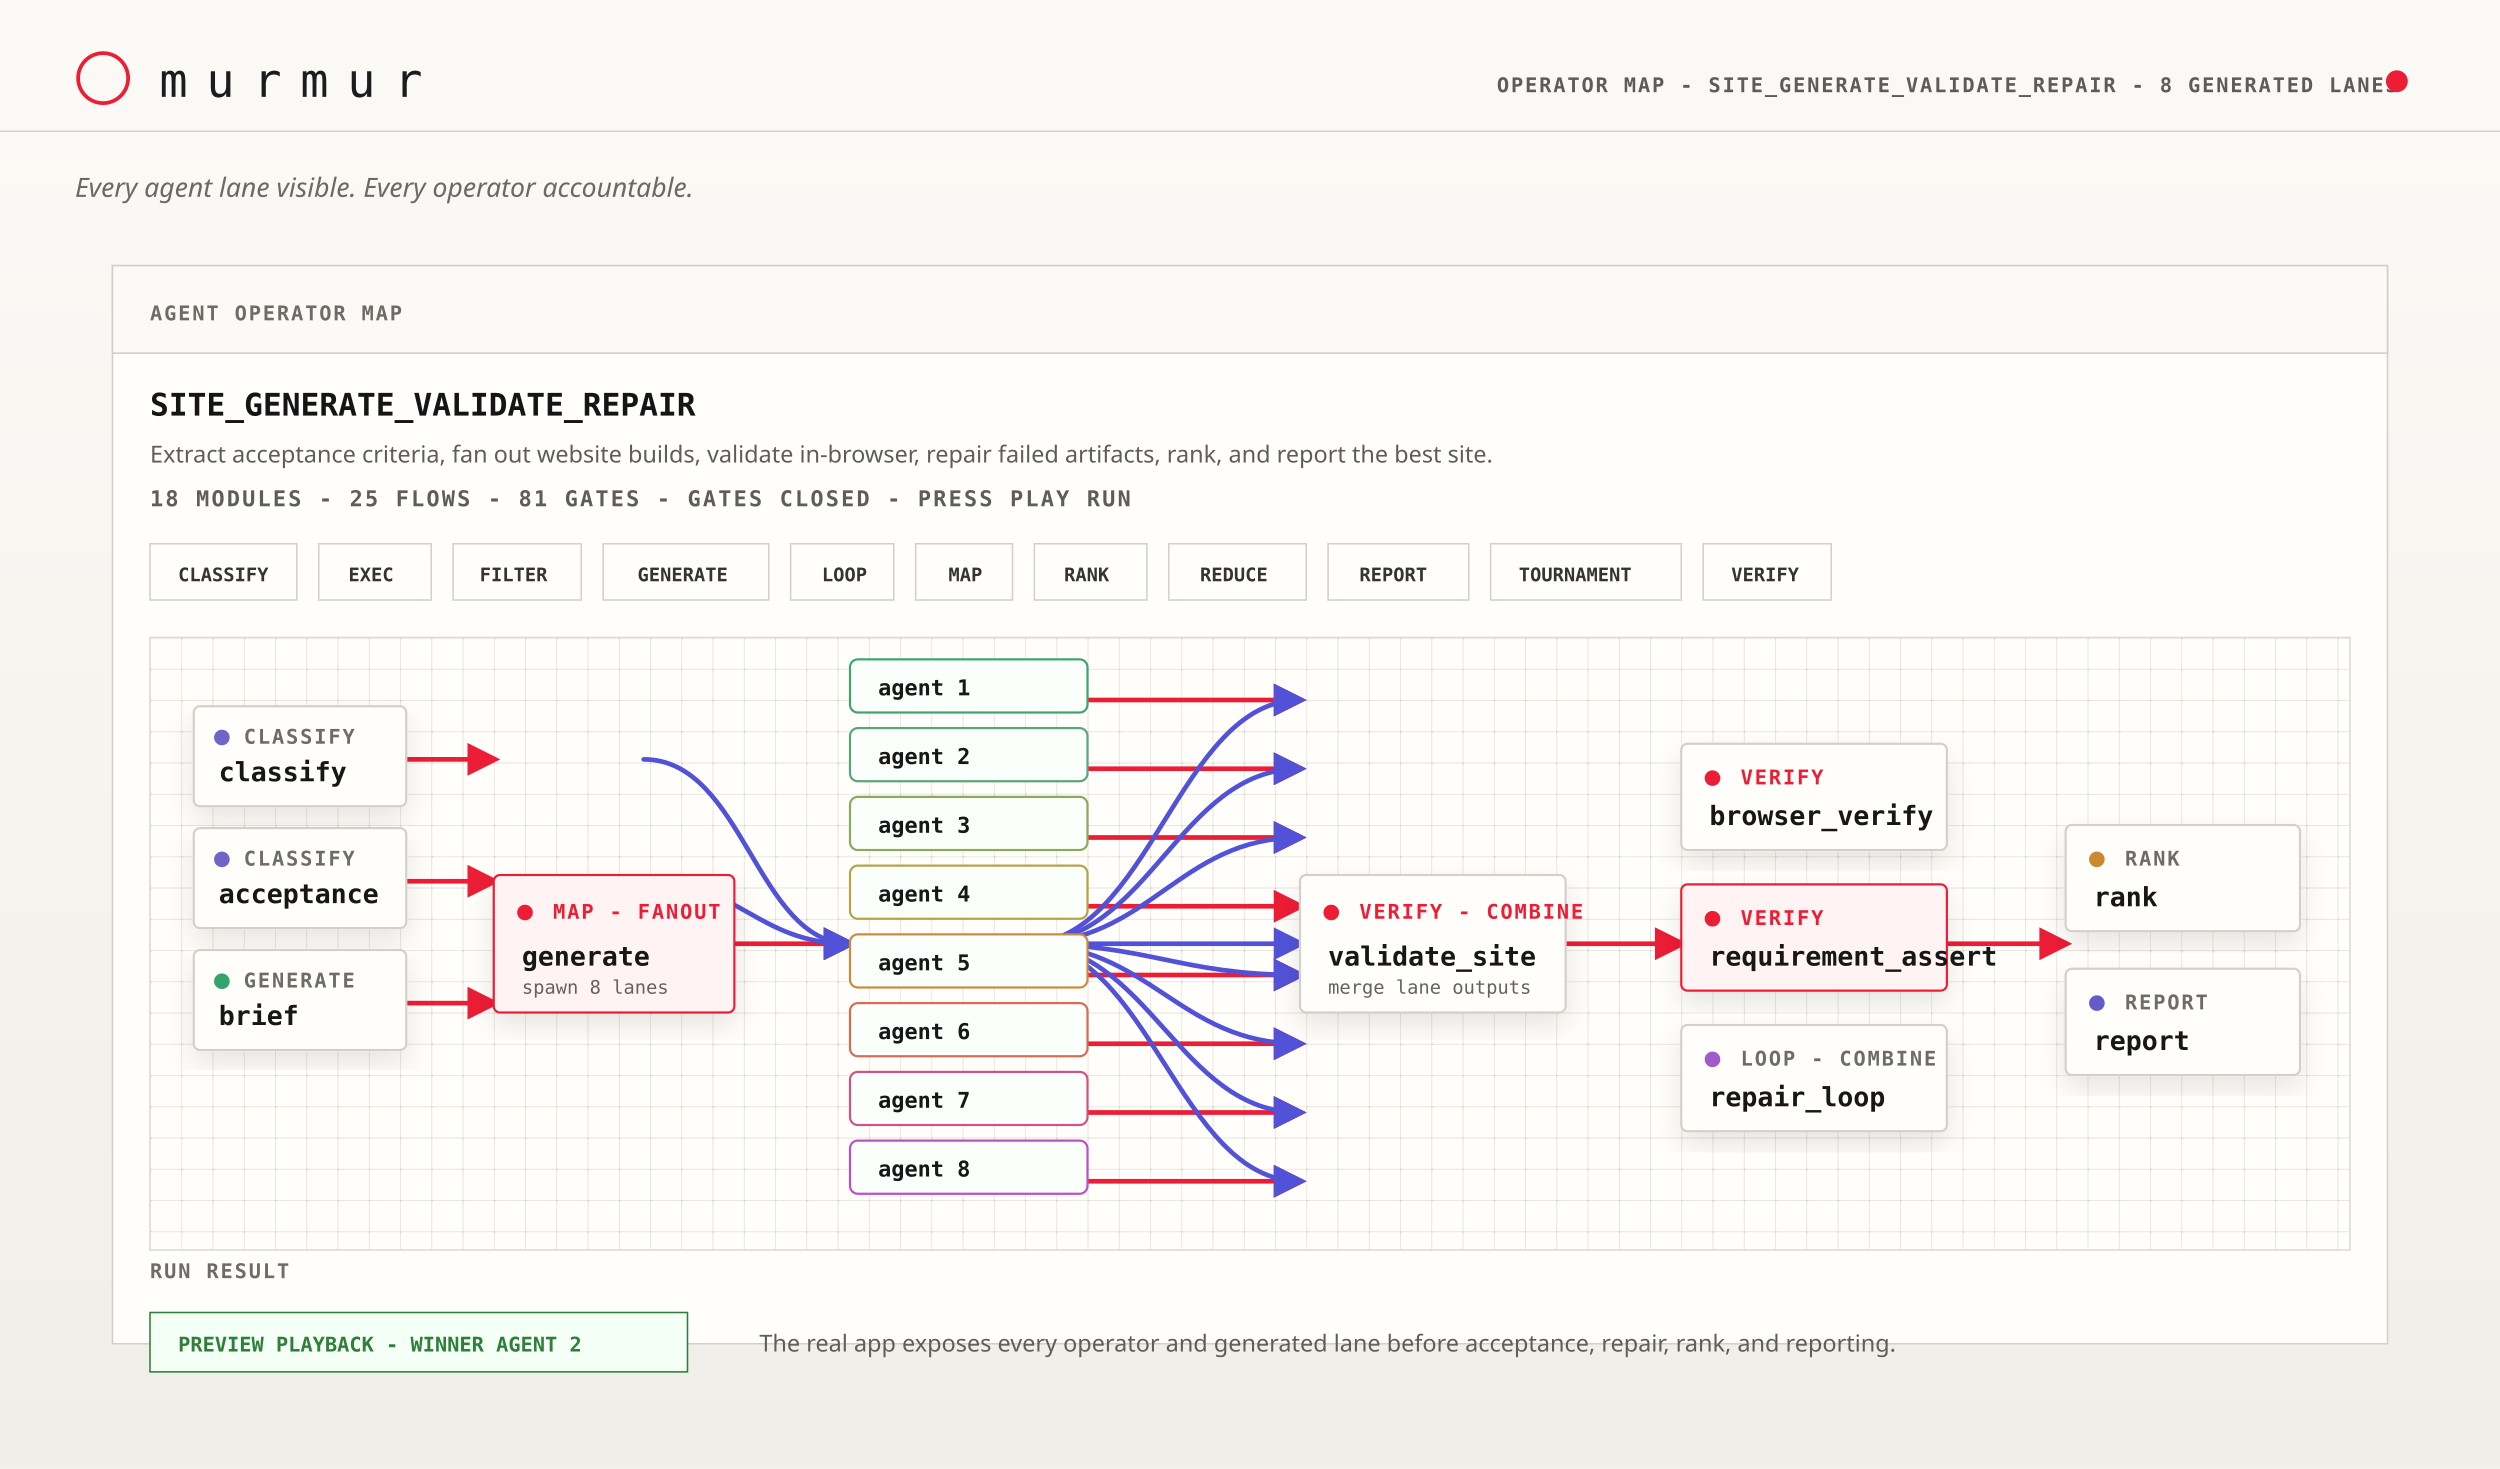
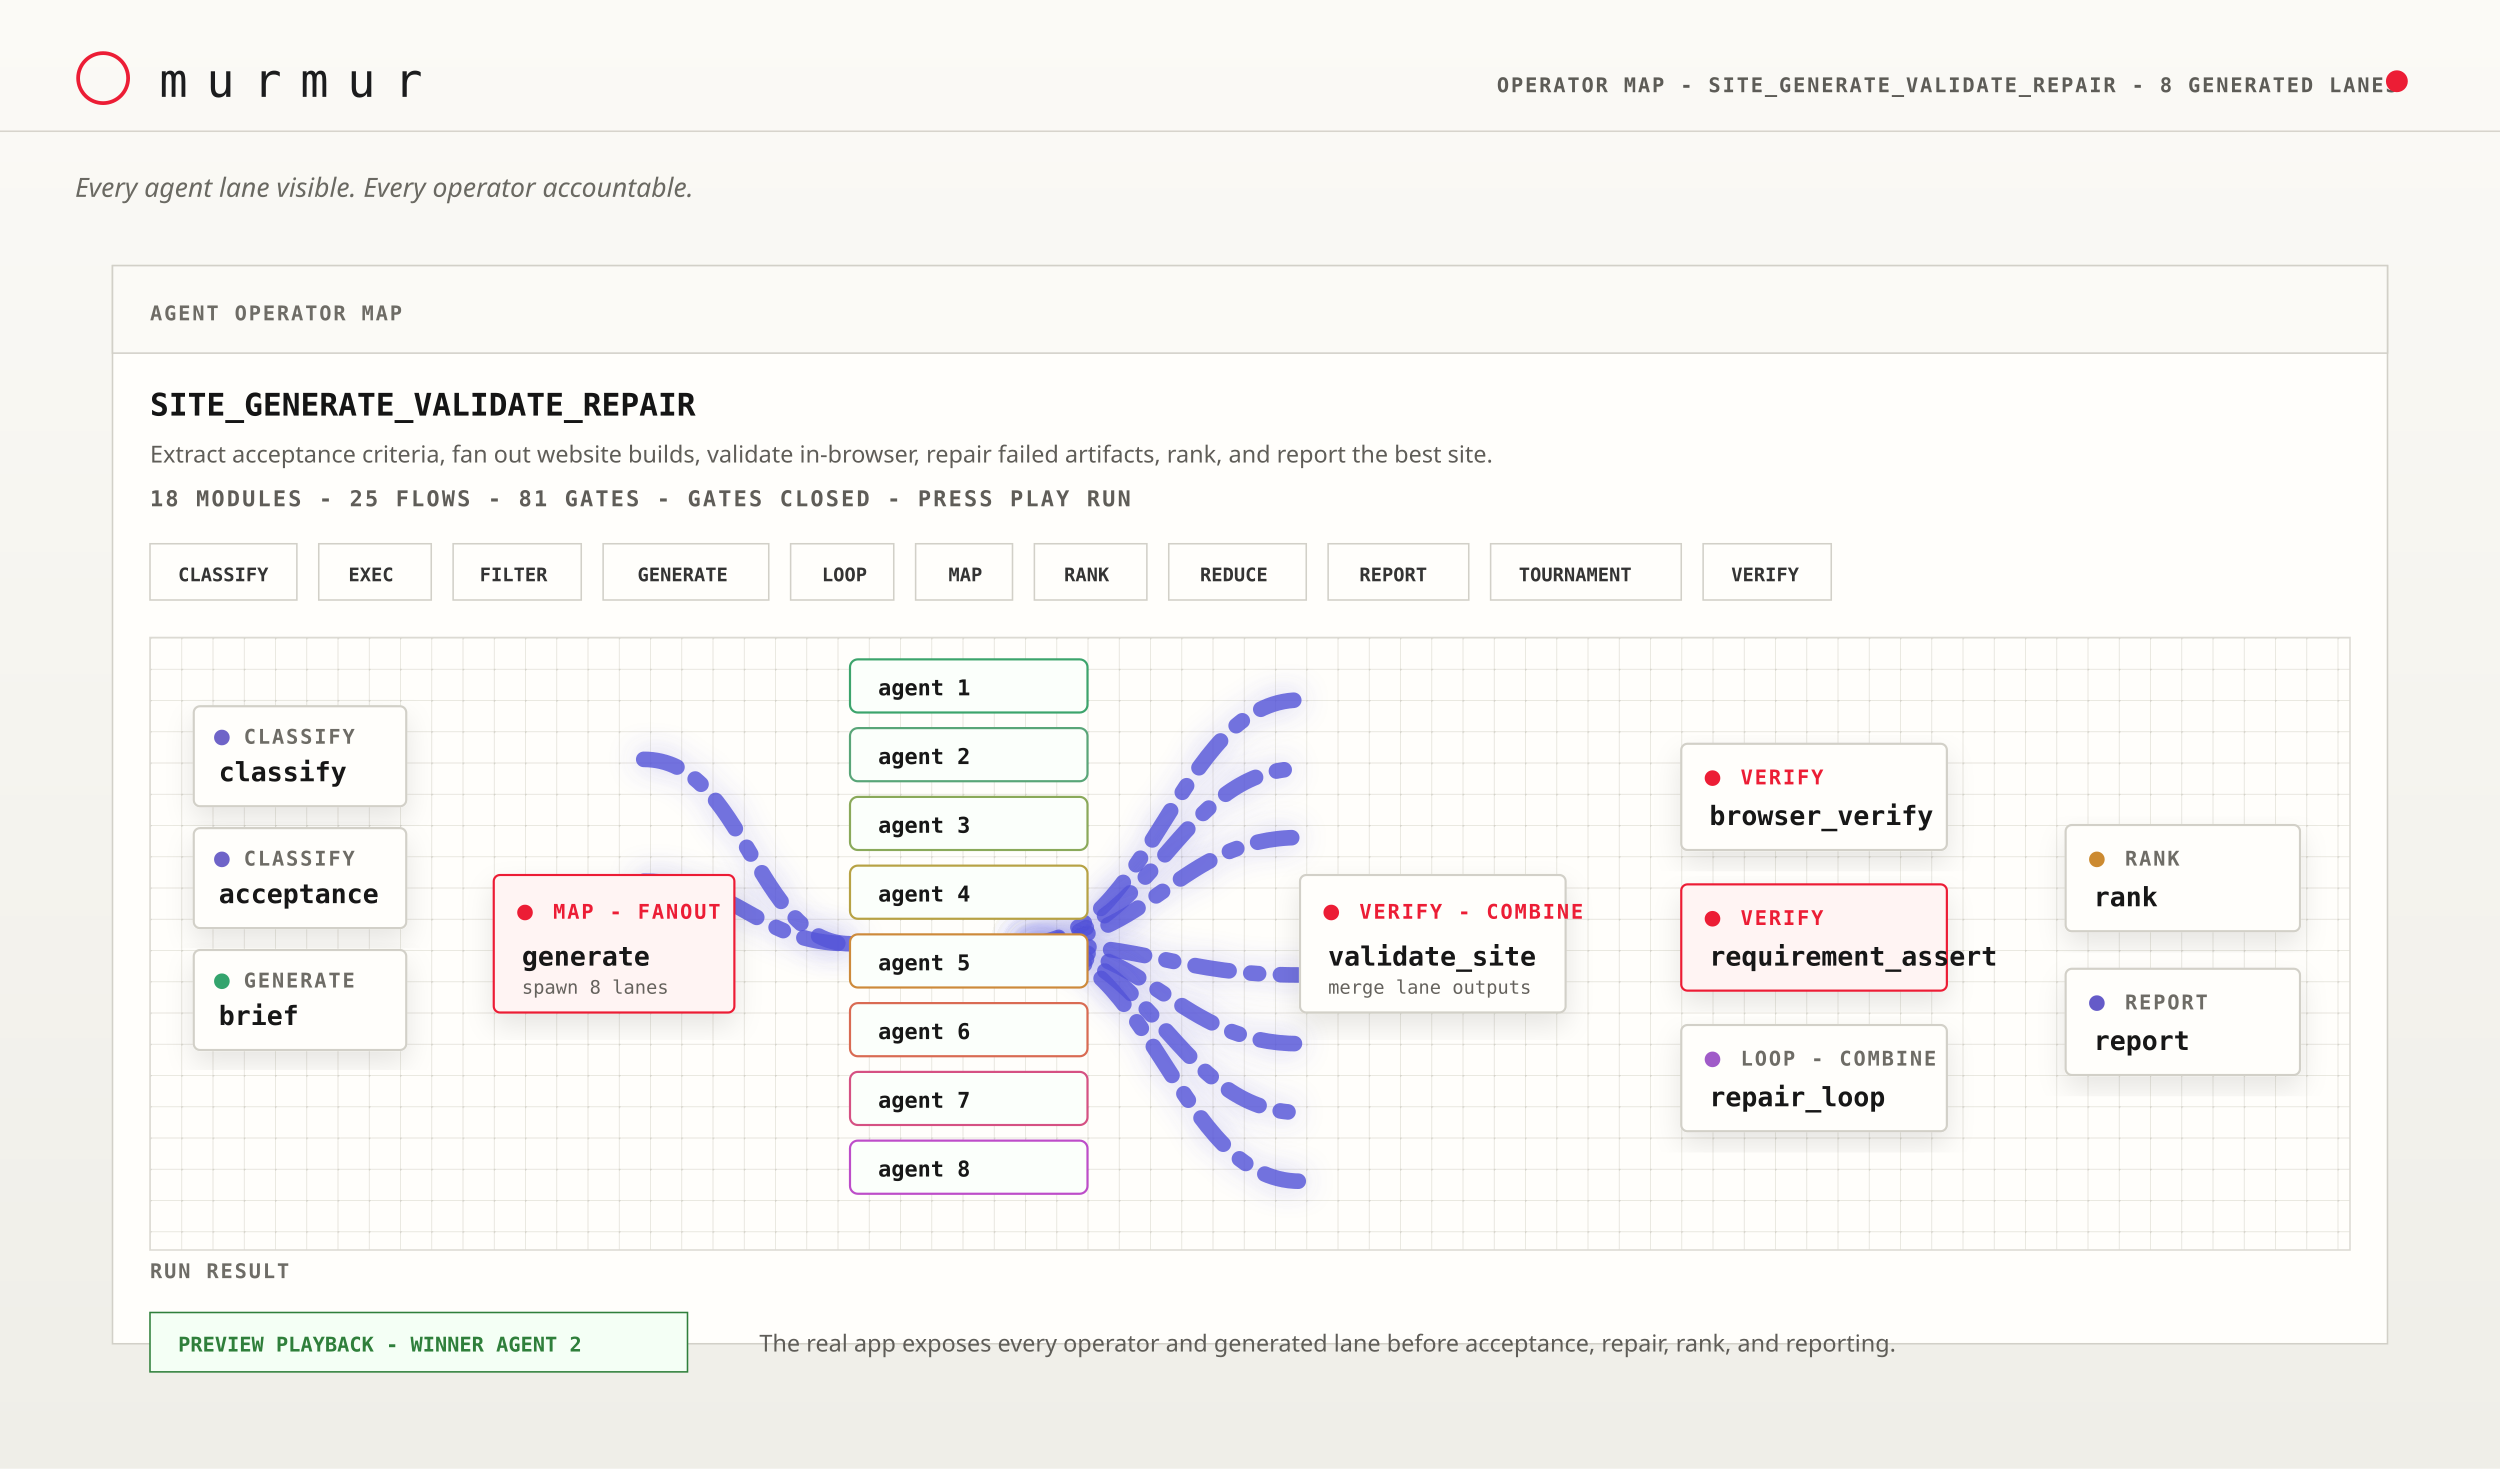
<svg xmlns="http://www.w3.org/2000/svg" viewBox="0 0 1600 940" role="img" aria-labelledby="title desc">
  <defs>
    <linearGradient id="paper" x1="0" x2="0" y1="0" y2="1">
      <stop offset="0" stop-color="#fbfaf6" />
      <stop offset="1" stop-color="#efeee8" />
    </linearGradient>
    <pattern id="grid" width="20" height="20" patternUnits="userSpaceOnUse">
      <path d="M20 0H0V20" fill="none" stroke="#dedbd2" stroke-width="1" />
      <circle cx="0" cy="0" r="1.2" fill="#c9c6bc" />
    </pattern>
    <filter id="shadow" x="-20%" y="-20%" width="140%" height="140%">
      <feDropShadow dx="0" dy="8" stdDeviation="9" flood-color="#171717" flood-opacity=".10" />
    </filter>
-     <marker id="arrow-red" viewBox="0 0 10 10" refX="8" refY="5" markerWidth="7" markerHeight="7" orient="auto">
-       <path d="M0 0L10 5L0 10Z" fill="#ec1d35" />
-     </marker>
-     <marker id="arrow-blue" viewBox="0 0 10 10" refX="8" refY="5" markerWidth="7" markerHeight="7" orient="auto">
-       <path d="M0 0L10 5L0 10Z" fill="#5252d8" />
-     </marker>
    <style>
      .mono { font-family: ui-monospace, SFMono-Regular, Menlo, Consolas, monospace; }
      .sans { font-family: "Segoe UI", ui-sans-serif, system-ui, sans-serif; }
      .tiny { font-size: 13px; letter-spacing: 1.2px; text-transform: uppercase; }
      .label { font-size: 17px; font-weight: 700; fill: #171717; }
      .meta { font-size: 12px; fill: #65625d; }
      .node { fill: #fffefb; stroke: #d2d0c8; stroke-width: 1.4; filter: url(#shadow); }
      .node-red { fill: #fff4f3; stroke: #ec1d35; }
      .agent { fill: #fbfffb; stroke-width: 1.4; }
-       .line { fill: none; stroke-width: 3; stroke-linecap: round; stroke-linejoin: round; }
+       .line path { fill: none; stroke-width: 10; stroke-linecap: round; stroke-linejoin: round; stroke-dasharray: 22 14 5 14; animation: pipe-flow 4.5s linear infinite; opacity: .82; }
+       .line path:nth-child(2n) { animation-delay: -1.2s; }
+       .line-red path { stroke: #ec1d35; filter: drop-shadow(0 0 8px rgba(236, 29, 53, .35)); }
+       .line-blue path { stroke: #5252d8; animation-duration: 3.8s; filter: drop-shadow(0 0 9px rgba(82, 82, 216, .35)); }
+       @keyframes pipe-flow { to { stroke-dashoffset: -55; } }
+       @media (prefers-reduced-motion: reduce) { .line path { animation: none; } }
    </style>
  </defs>
  <rect width="1600" height="940" fill="url(#paper)" />
  <g transform="translate(48 32)">
    <circle cx="18" cy="18" r="16" fill="none" stroke="#ec1d35" stroke-width="2.4" />
    <text x="54" y="30" class="mono" font-size="30" letter-spacing="12" fill="#1b1c1d">murmur</text>
    <text x="910" y="27" class="mono tiny" font-weight="700" fill="#5d5c57">OPERATOR MAP - SITE_GENERATE_VALIDATE_REPAIR - 8 GENERATED LANES</text>
    <circle cx="1486" cy="20" r="7" fill="#ec1d35" />
  </g>
  <line x1="0" y1="84" x2="1600" y2="84" stroke="#d7d4cc" />
  <text x="48" y="126" class="sans" font-size="17" font-style="italic" fill="#6a6962">Every agent lane visible. Every operator accountable.</text>
  <g transform="translate(72 170)">
    <rect width="1456" height="690" fill="#fffefb" stroke="#d2d0c8" />
    <rect y="0" width="1456" height="56" fill="#fbfaf6" stroke="#d2d0c8" />
    <text x="24" y="35" class="mono tiny" font-weight="700" fill="#6e6c66">AGENT OPERATOR MAP</text>
    <text x="24" y="96" class="mono" font-size="20" font-weight="700" fill="#151515">SITE_GENERATE_VALIDATE_REPAIR</text>
    <text x="24" y="126" class="sans" font-size="15" fill="#5f5d58">Extract acceptance criteria, fan out website builds, validate in-browser, repair failed artifacts, rank, and report the best site.</text>
    <text x="24" y="154" class="mono" font-size="14" font-weight="700" letter-spacing="1.4" fill="#5f5d58">18 MODULES - 25 FLOWS - 81 GATES - GATES CLOSED - PRESS PLAY RUN</text>
    <g transform="translate(24 178)" class="mono">
      <rect width="94" height="36" fill="#fffefb" stroke="#d2d0c8" />
      <text x="18" y="24" font-size="12" font-weight="700" fill="#343434">CLASSIFY</text>
      <rect x="108" width="72" height="36" fill="#fffefb" stroke="#d2d0c8" />
      <text x="127" y="24" font-size="12" font-weight="700" fill="#343434">EXEC</text>
      <rect x="194" width="82" height="36" fill="#fffefb" stroke="#d2d0c8" />
      <text x="211" y="24" font-size="12" font-weight="700" fill="#343434">FILTER</text>
      <rect x="290" width="106" height="36" fill="#fffefb" stroke="#d2d0c8" />
      <text x="312" y="24" font-size="12" font-weight="700" fill="#343434">GENERATE</text>
      <rect x="410" width="66" height="36" fill="#fffefb" stroke="#d2d0c8" />
      <text x="430" y="24" font-size="12" font-weight="700" fill="#343434">LOOP</text>
      <rect x="490" width="62" height="36" fill="#fffefb" stroke="#d2d0c8" />
      <text x="511" y="24" font-size="12" font-weight="700" fill="#343434">MAP</text>
      <rect x="566" width="72" height="36" fill="#fffefb" stroke="#d2d0c8" />
      <text x="585" y="24" font-size="12" font-weight="700" fill="#343434">RANK</text>
      <rect x="652" width="88" height="36" fill="#fffefb" stroke="#d2d0c8" />
      <text x="672" y="24" font-size="12" font-weight="700" fill="#343434">REDUCE</text>
      <rect x="754" width="90" height="36" fill="#fffefb" stroke="#d2d0c8" />
      <text x="774" y="24" font-size="12" font-weight="700" fill="#343434">REPORT</text>
      <rect x="858" width="122" height="36" fill="#fffefb" stroke="#d2d0c8" />
      <text x="876" y="24" font-size="12" font-weight="700" fill="#343434">TOURNAMENT</text>
      <rect x="994" width="82" height="36" fill="#fffefb" stroke="#d2d0c8" />
      <text x="1012" y="24" font-size="12" font-weight="700" fill="#343434">VERIFY</text>
    </g>
    <g transform="translate(24 238)">
      <rect width="1408" height="392" fill="url(#grid)" opacity=".78" stroke="#d2d0c8" />
-       <g class="line" stroke="#ec1d35" marker-end="url(#arrow-red)">
+       <g class="line line-red">
        <path d="M132 78H220" />
        <path d="M132 156H220" />
        <path d="M132 234H220" />
        <path d="M356 196H448" />
        <path d="M600 40H736" />
        <path d="M600 84H736" />
        <path d="M600 128H736" />
        <path d="M600 172H736" />
        <path d="M600 216H736" />
        <path d="M600 260H736" />
        <path d="M600 304H736" />
        <path d="M600 348H736" />
        <path d="M874 196H980" />
        <path d="M1118 196H1226" />
      </g>
-       <g class="line" stroke="#5252d8" marker-end="url(#arrow-blue)">
+       <g class="line line-blue">
        <path d="M316 78C380 78 388 196 448 196" />
        <path d="M316 156C378 156 388 196 448 196" />
        <path d="M560 196C640 196 658 40 736 40" />
        <path d="M560 196C640 196 658 84 736 84" />
        <path d="M560 196C640 196 658 128 736 128" />
        <path d="M560 196H736" />
        <path d="M560 196C640 196 658 216 736 216" />
        <path d="M560 196C640 196 658 260 736 260" />
        <path d="M560 196C640 196 658 304 736 304" />
        <path d="M560 196C640 196 658 348 736 348" />
      </g>
      <g class="mono">
        <g transform="translate(28 44)">
          <rect class="node" width="136" height="64" rx="4" />
          <circle cx="18" cy="20" r="5" fill="#6f64c8" />
          <text x="32" y="24" class="tiny" font-weight="700" fill="#6e6c66">CLASSIFY</text>
          <text x="16" y="48" class="label">classify</text>
        </g>
        <g transform="translate(28 122)">
          <rect class="node" width="136" height="64" rx="4" />
          <circle cx="18" cy="20" r="5" fill="#6f64c8" />
          <text x="32" y="24" class="tiny" font-weight="700" fill="#6e6c66">CLASSIFY</text>
          <text x="16" y="48" class="label">acceptance</text>
        </g>
        <g transform="translate(28 200)">
          <rect class="node" width="136" height="64" rx="4" />
          <circle cx="18" cy="20" r="5" fill="#34a46d" />
          <text x="32" y="24" class="tiny" font-weight="700" fill="#6e6c66">GENERATE</text>
          <text x="16" y="48" class="label">brief</text>
        </g>
        <g transform="translate(220 152)">
          <rect class="node node-red" width="154" height="88" rx="4" />
          <circle cx="20" cy="24" r="5" fill="#ec1d35" />
          <text x="38" y="28" class="tiny" font-weight="700" fill="#ec1d35">MAP - FANOUT</text>
          <text x="18" y="58" class="label">generate</text>
          <text x="18" y="76" class="meta">spawn 8 lanes</text>
        </g>
        <g transform="translate(448 14)">
          <rect class="agent" width="152" height="34" rx="5" stroke="#3ca46c" />
          <text x="18" y="23" font-size="14" font-weight="700" fill="#171717">agent 1</text>
        </g>
        <g transform="translate(448 58)">
          <rect class="agent" width="152" height="34" rx="5" stroke="#59a578" />
          <text x="18" y="23" font-size="14" font-weight="700" fill="#171717">agent 2</text>
        </g>
        <g transform="translate(448 102)">
          <rect class="agent" width="152" height="34" rx="5" stroke="#8aa95a" />
          <text x="18" y="23" font-size="14" font-weight="700" fill="#171717">agent 3</text>
        </g>
        <g transform="translate(448 146)">
          <rect class="agent" width="152" height="34" rx="5" stroke="#b7a244" />
          <text x="18" y="23" font-size="14" font-weight="700" fill="#171717">agent 4</text>
        </g>
        <g transform="translate(448 190)">
          <rect class="agent" width="152" height="34" rx="5" stroke="#cd8a3b" />
          <text x="18" y="23" font-size="14" font-weight="700" fill="#171717">agent 5</text>
        </g>
        <g transform="translate(448 234)">
          <rect class="agent" width="152" height="34" rx="5" stroke="#d96b53" />
          <text x="18" y="23" font-size="14" font-weight="700" fill="#171717">agent 6</text>
        </g>
        <g transform="translate(448 278)">
          <rect class="agent" width="152" height="34" rx="5" stroke="#d55183" />
          <text x="18" y="23" font-size="14" font-weight="700" fill="#171717">agent 7</text>
        </g>
        <g transform="translate(448 322)">
          <rect class="agent" width="152" height="34" rx="5" stroke="#bd4dc9" />
          <text x="18" y="23" font-size="14" font-weight="700" fill="#171717">agent 8</text>
        </g>
        <g transform="translate(736 152)">
          <rect class="node" width="170" height="88" rx="4" />
          <circle cx="20" cy="24" r="5" fill="#ec1d35" />
          <text x="38" y="28" class="tiny" font-weight="700" fill="#ec1d35">VERIFY - COMBINE</text>
          <text x="18" y="58" class="label">validate_site</text>
          <text x="18" y="76" class="meta">merge lane outputs</text>
        </g>
        <g transform="translate(980 68)">
          <rect class="node" width="170" height="68" rx="4" />
          <circle cx="20" cy="22" r="5" fill="#ec1d35" />
          <text x="38" y="26" class="tiny" font-weight="700" fill="#ec1d35">VERIFY</text>
          <text x="18" y="52" class="label">browser_verify</text>
        </g>
        <g transform="translate(980 158)">
          <rect class="node node-red" width="170" height="68" rx="4" />
          <circle cx="20" cy="22" r="5" fill="#ec1d35" />
          <text x="38" y="26" class="tiny" font-weight="700" fill="#ec1d35">VERIFY</text>
          <text x="18" y="52" class="label">requirement_assert</text>
        </g>
        <g transform="translate(980 248)">
          <rect class="node" width="170" height="68" rx="4" />
          <circle cx="20" cy="22" r="5" fill="#a05bc8" />
          <text x="38" y="26" class="tiny" font-weight="700" fill="#6e6c66">LOOP - COMBINE</text>
          <text x="18" y="52" class="label">repair_loop</text>
        </g>
        <g transform="translate(1226 120)">
          <rect class="node" width="150" height="68" rx="4" />
          <circle cx="20" cy="22" r="5" fill="#cc8a30" />
          <text x="38" y="26" class="tiny" font-weight="700" fill="#6e6c66">RANK</text>
          <text x="18" y="52" class="label">rank</text>
        </g>
        <g transform="translate(1226 212)">
          <rect class="node" width="150" height="68" rx="4" />
          <circle cx="20" cy="22" r="5" fill="#655bc8" />
          <text x="38" y="26" class="tiny" font-weight="700" fill="#6e6c66">REPORT</text>
          <text x="18" y="52" class="label">report</text>
        </g>
      </g>
    </g>
    <g transform="translate(24 648)">
      <text class="mono tiny" font-weight="700" fill="#6e6c66">RUN RESULT</text>
      <rect x="0" y="22" width="344" height="38" fill="#f4fff5" stroke="#2f7f3b" />
      <text x="18" y="47" class="mono" font-size="13" font-weight="700" fill="#2f7f3b">PREVIEW PLAYBACK - WINNER AGENT 2</text>
      <text x="390" y="47" class="sans" font-size="15" fill="#5f5d58">The real app exposes every operator and generated lane before acceptance, repair, rank, and reporting.</text>
    </g>
  </g>
</svg>
